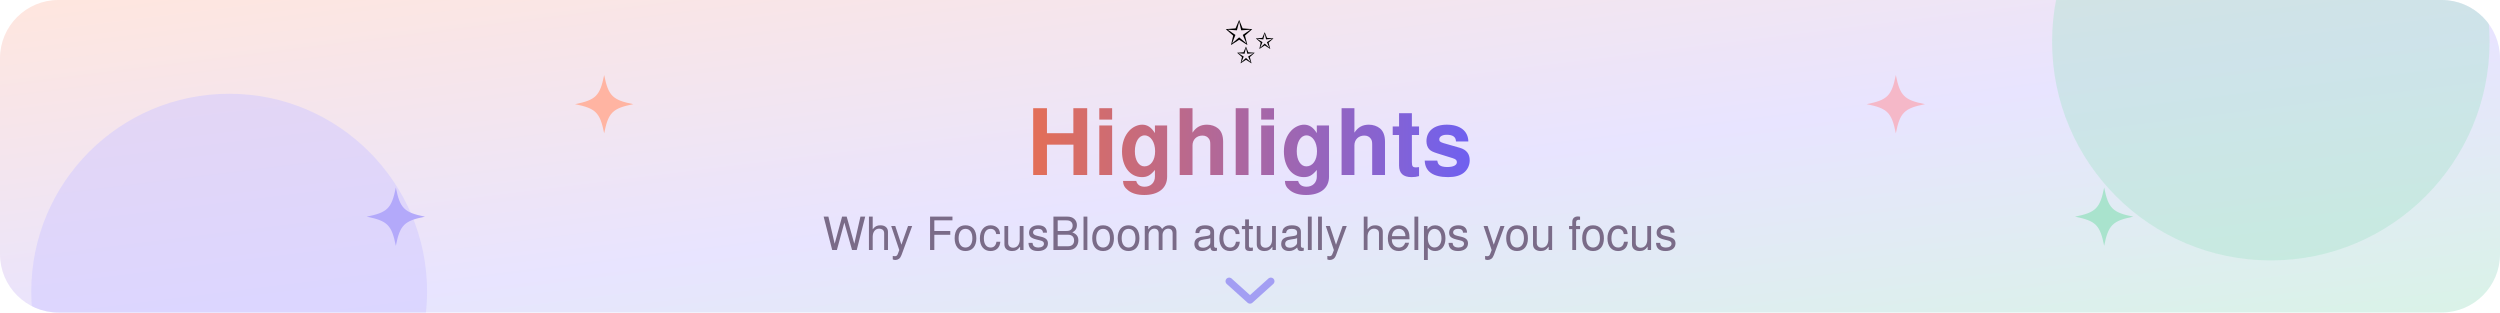
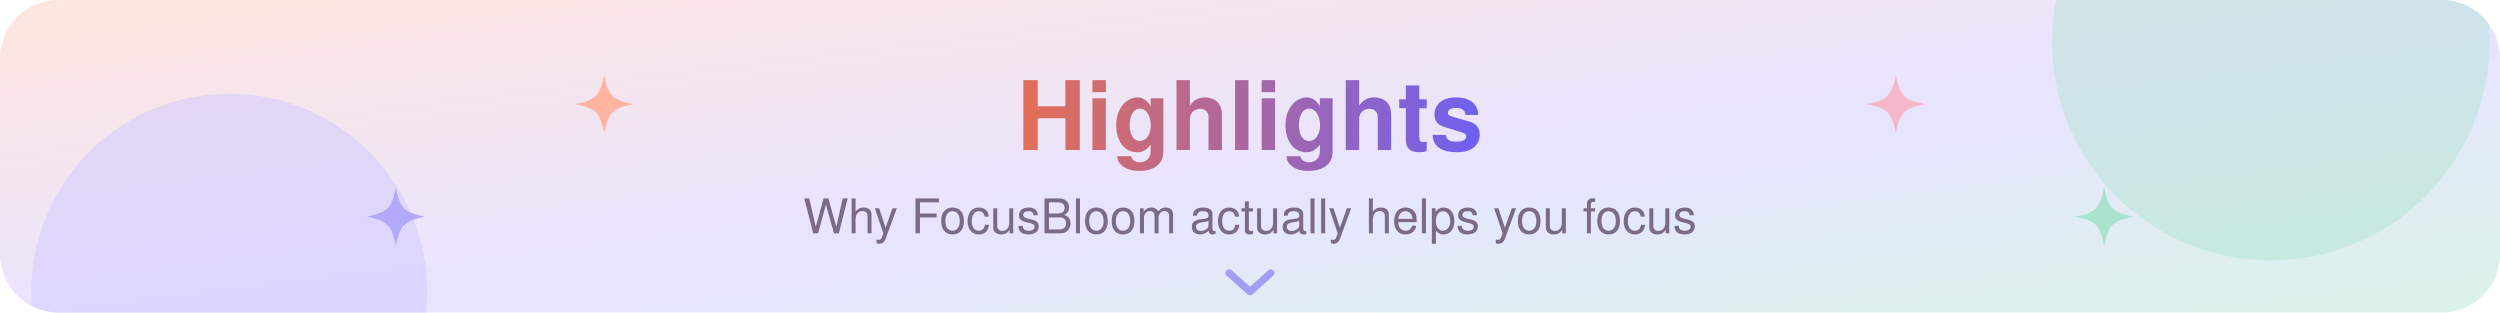
<svg xmlns="http://www.w3.org/2000/svg" viewBox="0 0 1200 150" width="1200" height="150" role="img" aria-label="Highlights">
  <defs>
    <linearGradient id="bg" x1="0" y1="0" x2="1" y2="1">
      <stop offset="0" stop-color="#FFE6DE" />
      <stop offset=".55" stop-color="#E8E4FF" />
      <stop offset="1" stop-color="#D9F3E7" />
    </linearGradient>
    <linearGradient id="t" x1="0" y1="0" x2="1" y2="0">
      <stop offset="0" stop-color="#E36E57" />
      <stop offset="1" stop-color="#6F60F0" />
    </linearGradient>
-     <path id="s" d="M0-14C2-4 4-2 14 0 4 2 2 4 0 14-2 4-4 2-14 0-4-2-2-4 0-14Z" />
-     <path id="pt" d="M0-34C-15-50-17-80 0-96 17-80 15-50 0-34Z" />
    <clipPath id="c">
      <rect width="1200" height="150" rx="28" />
    </clipPath>
+     <path id="s" d="M0-14C2-4 4-2 14 0 4 2 2 4 0 14-2 4-4 2-14 0-4-2-2-4 0-14Z" />
  </defs>
  <style>
.blob{animation:drift 11s ease-in-out infinite alternate}.b2{animation-duration:14s;animation-direction:alternate-reverse}.b3{animation-duration:17s}
.bob{animation:bob 3.4s ease-in-out infinite}.d1{animation-delay:-.9s}.d2{animation-delay:-1.8s}
.tw{animation:tw 3.2s ease-in-out infinite}.t2{animation-delay:-1s}.t3{animation-delay:-2s}
- .rise{animation:rise .9s ease-out both}.r2{animation-delay:.2s}.r3{animation-delay:.4s}
- .spin{animation:spin 26s linear infinite}
- .bloom{animation:bloom 4s ease-in-out infinite;transform-box:fill-box;transform-origin:50% 100%}
- .ring{animation:ring 6s linear infinite}
- .hand{animation:spin 6s linear infinite}
+ .rise{animation:rise .9s ease-out both}.r2{animation-delay:.2s}
+ .ring{stroke-dasharray:0 400;animation:fill 2.4s ease-out forwards}
@keyframes drift{to{transform:translate(40px,-20px) scale(1.12)}}
@keyframes bob{0%,100%{transform:translateY(0)}50%{transform:translateY(-10px)}}
@keyframes tw{0%,100%{opacity:.35}50%{opacity:1}}
@keyframes rise{from{opacity:0;transform:translateY(16px)}}
- @keyframes spin{to{transform:rotate(360deg)}}
- @keyframes bloom{0%,100%{transform:scale(.82)}50%{transform:scale(1.08)}}
- @keyframes ring{from{stroke-dashoffset:302}to{stroke-dashoffset:0}}
- @media (prefers-reduced-motion:reduce){*{animation:none!important}}
+ @keyframes fill{to{stroke-dasharray:250 400}}
+ @media (prefers-reduced-motion:reduce){*{animation:none!important}.ring{stroke-dasharray:250 400}}
</style>
  <g clip-path="url(#c)">
    <rect width="1200" height="150" fill="url(#bg)" />
    <circle class="blob" cx="110" cy="140" r="95" fill="#CFC8FF" opacity=".5" />
    <circle class="blob b2" cx="1090" cy="20" r="105" fill="#A9E3CD" opacity=".42" />
    <use class="tw" href="#s" x="290" y="50" fill="#FFB4A2" />
    <use class="tw t2" href="#s" x="190" y="104" fill="#B3A9FA" />
    <use class="tw t3" href="#s" x="910" y="50" fill="#F5B8C8" />
    <use class="tw" href="#s" x="1010" y="104" fill="#A9E3CD" />
-     <g transform="translate(600 30)">
-       <g class="bob d1">
-         <text font-size="30" text-anchor="middle" y="0">✨</text>
-       </g>
+     <g font-family="-apple-system,BlinkMacSystemFont,'Segoe UI',Helvetica,Arial,sans-serif" text-anchor="middle">
+       <text x="600" y="72" font-size="46" font-weight="800" fill="url(#t)">Highlights</text>
+       <text x="600" y="112" font-size="23" fill="#7A6B88">Why FocusBloom actually helps you focus</text>
    </g>
-     <g font-family="-apple-system,BlinkMacSystemFont,'Segoe UI',Helvetica,Arial,sans-serif" text-anchor="middle">
-       <text x="600" y="84" font-size="44" font-weight="800" fill="url(#t)">Highlights</text>
-       <text x="600" y="120" font-size="22" fill="#7A6B88">Why FocusBloom actually helps you focus</text>
-     </g>
-     <g transform="translate(600 140)">
+     <g transform="translate(600 136)">
      <g class="bob">
        <path d="M-10-5l10 9 10-9" fill="none" stroke="#6F60F0" stroke-opacity=".55" stroke-width="3.5" stroke-linecap="round" stroke-linejoin="round" />
      </g>
    </g>
  </g>
</svg>
